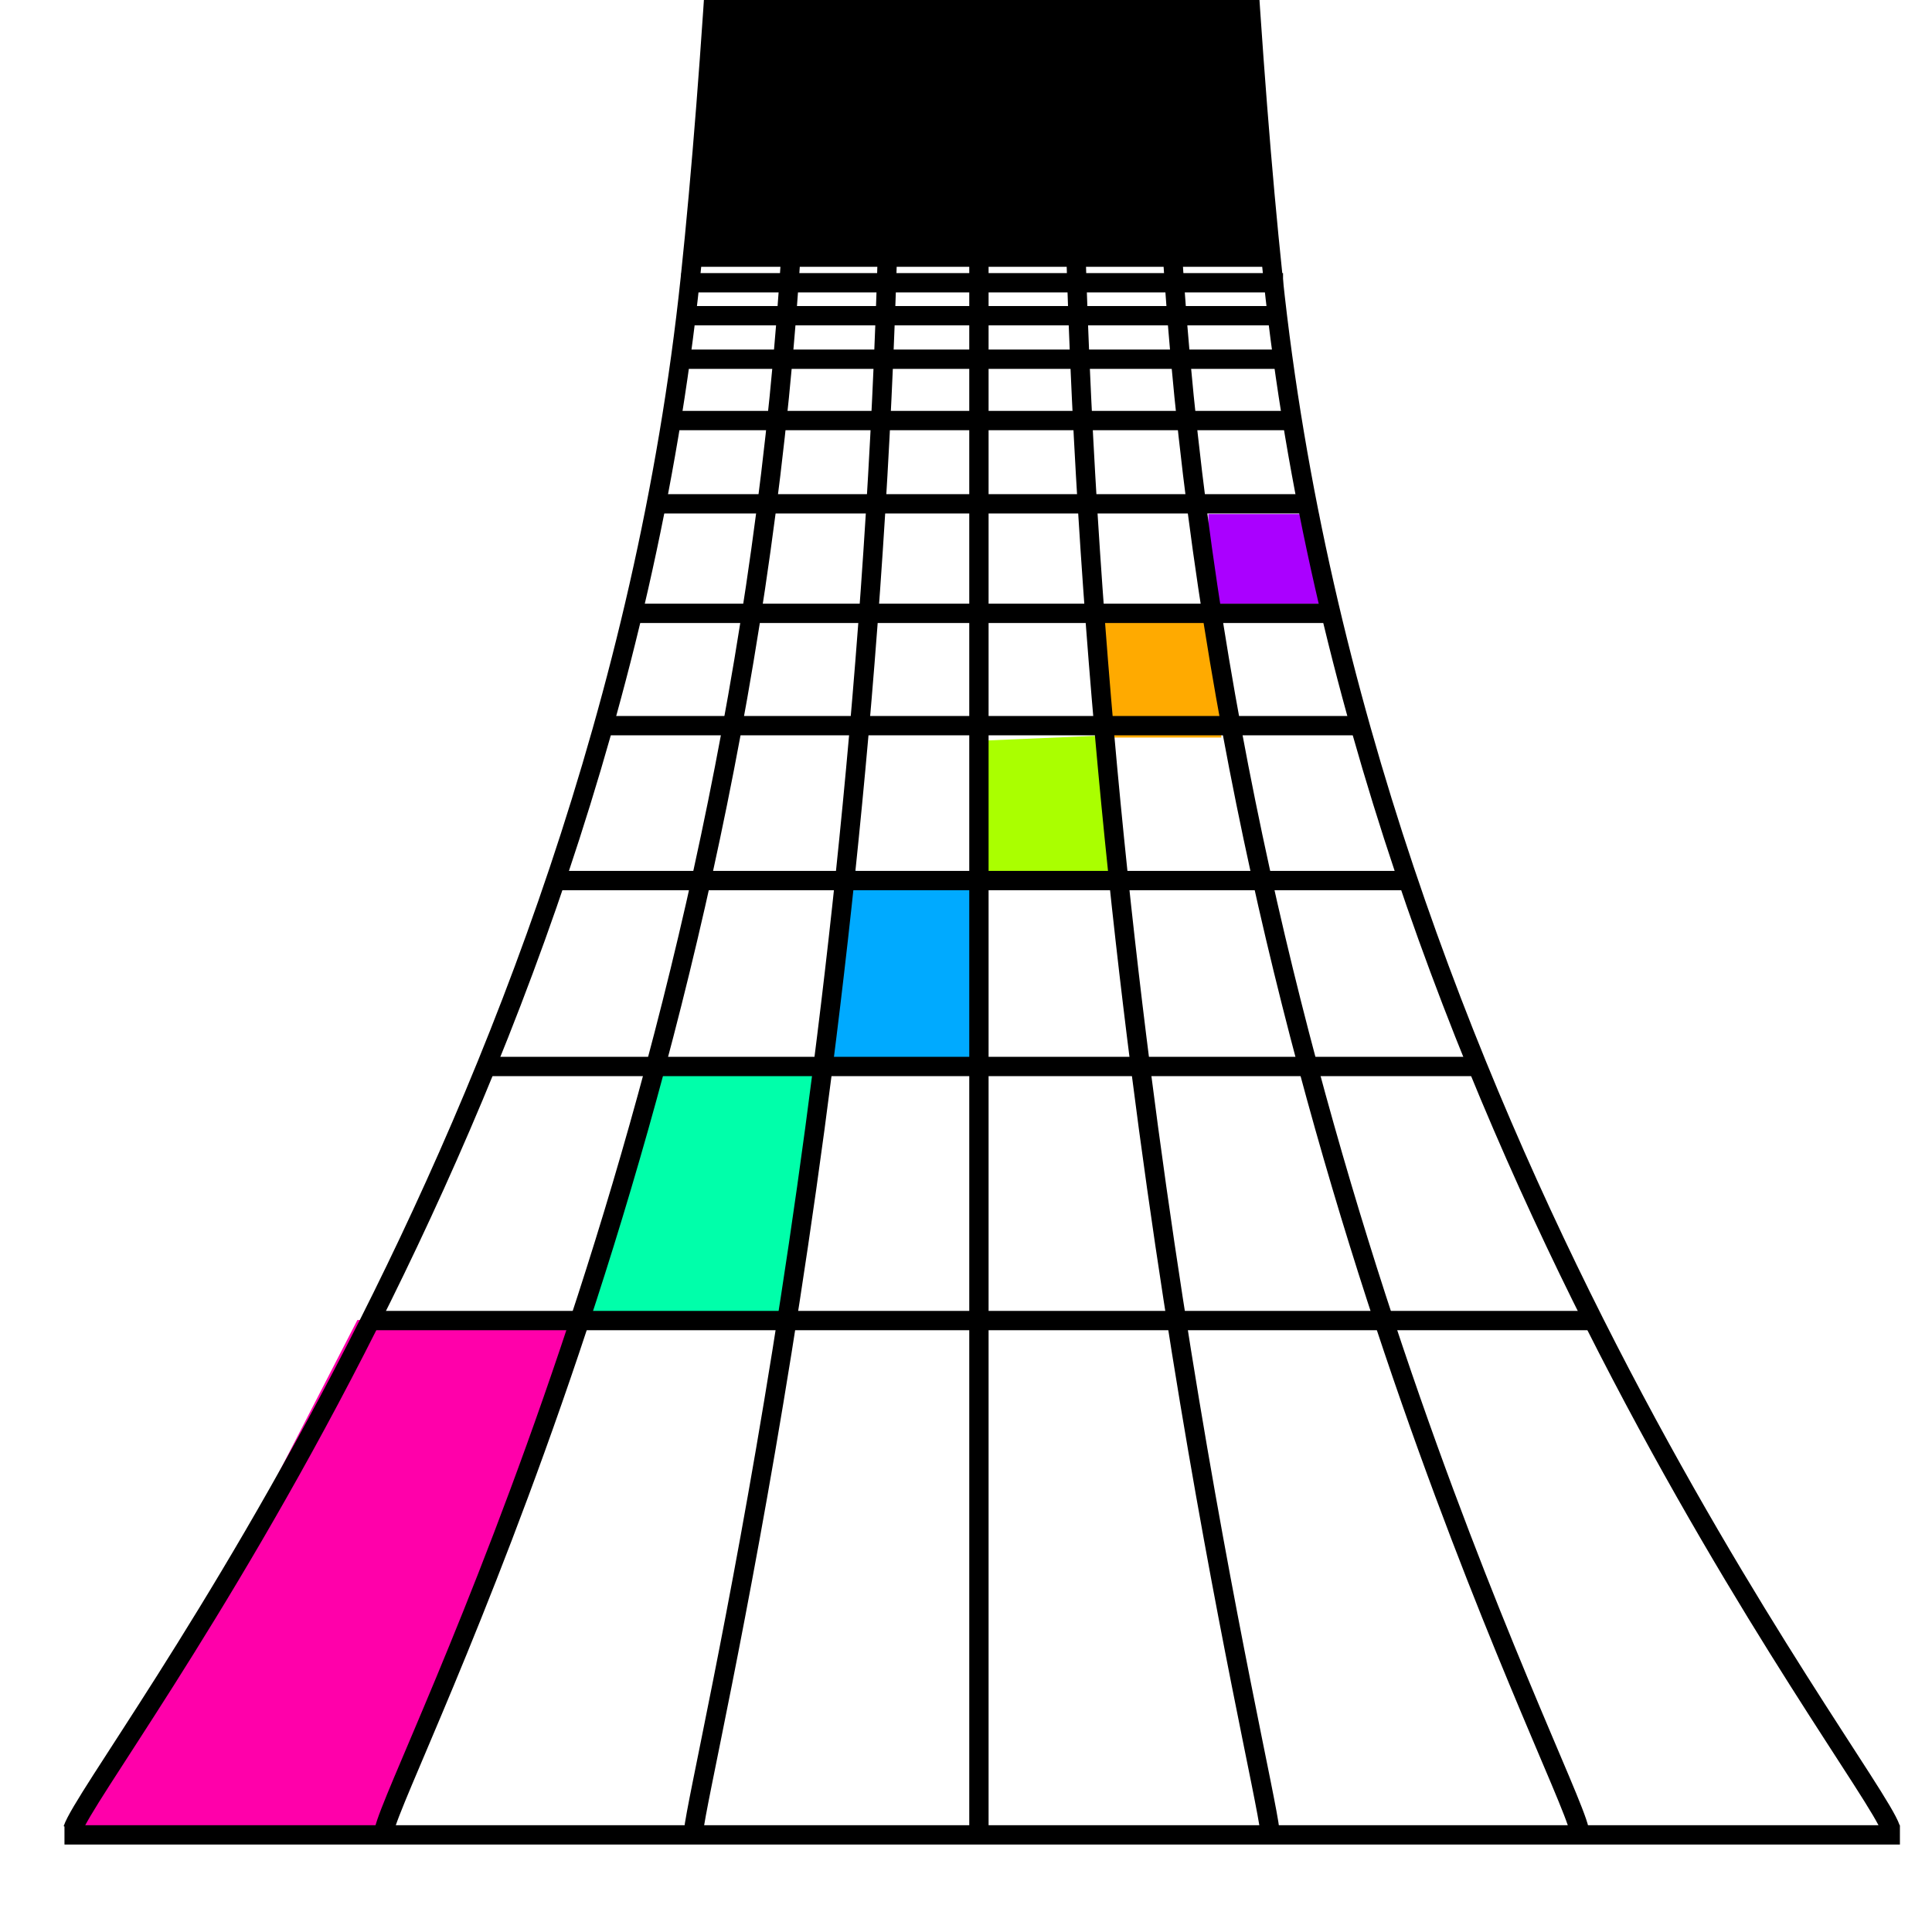
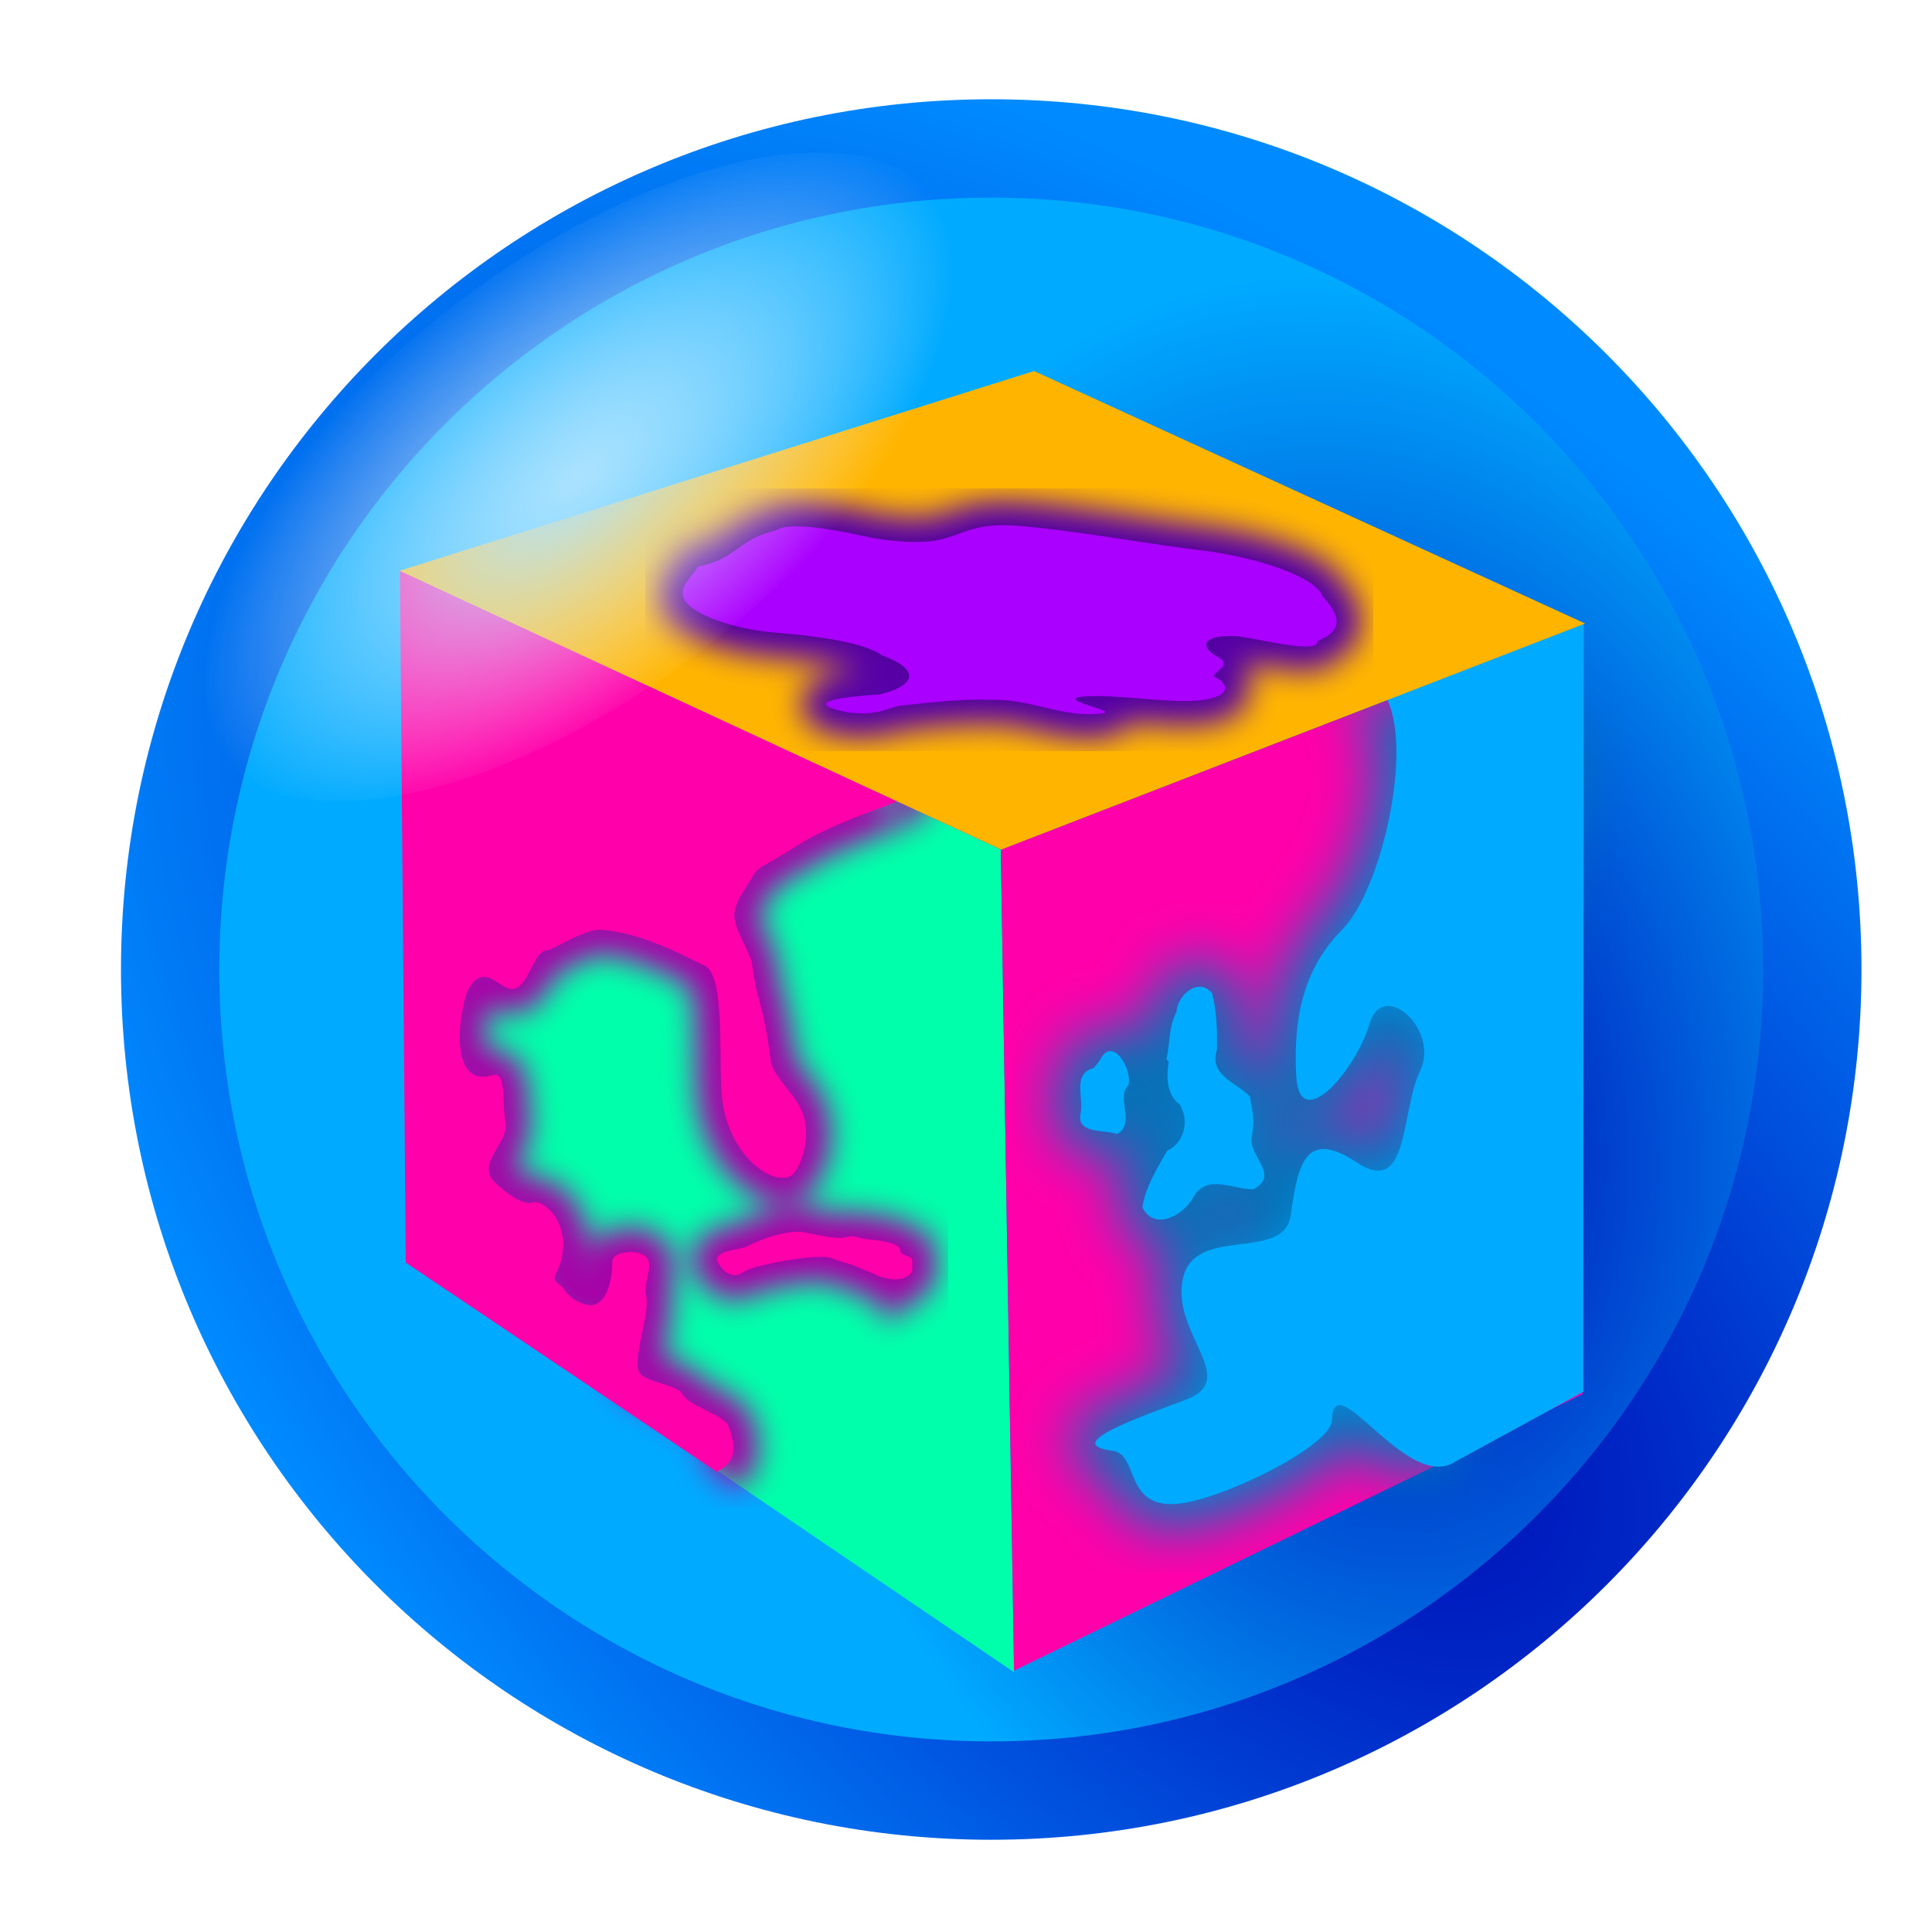
- <svg xmlns="http://www.w3.org/2000/svg" width="100" height="100" viewBox="0 0 100 100" id="svg2" version="1.1">
-   <defs id="defs4" />
-   <g id="layer1" transform="translate(0,-952.3622)">
-     <rect style="color:#000000;clip-rule:nonzero;display:inline;overflow:visible;visibility:visible;opacity:1;isolation:auto;mix-blend-mode:normal;color-interpolation:sRGB;color-interpolation-filters:linearRGB;solid-color:#000000;solid-opacity:1;fill:#aa00ff;fill-opacity:1;fill-rule:evenodd;stroke:none;stroke-width:1;stroke-linecap:round;stroke-linejoin:round;stroke-miterlimit:4;stroke-dasharray:none;stroke-dashoffset:0;stroke-opacity:1;color-rendering:auto;image-rendering:auto;shape-rendering:auto;text-rendering:auto;enable-background:accumulate" id="rect4844" width="5.737" height="4.649" x="62.545" y="978.971" />
-     <rect style="color:#000000;clip-rule:nonzero;display:inline;overflow:visible;visibility:visible;opacity:1;isolation:auto;mix-blend-mode:normal;color-interpolation:sRGB;color-interpolation-filters:linearRGB;solid-color:#000000;solid-opacity:1;fill:#ffaa00;fill-opacity:1;fill-rule:evenodd;stroke:none;stroke-width:1;stroke-linecap:round;stroke-linejoin:round;stroke-miterlimit:4;stroke-dasharray:none;stroke-dashoffset:0;stroke-opacity:1;color-rendering:auto;image-rendering:auto;shape-rendering:auto;text-rendering:auto;enable-background:accumulate" id="rect4828" width="6.25" height="6.691" x="56.964" y="983.847" />
-     <path style="color:#000000;clip-rule:nonzero;display:inline;overflow:visible;visibility:visible;opacity:1;isolation:auto;mix-blend-mode:normal;color-interpolation:sRGB;color-interpolation-filters:linearRGB;solid-color:#000000;solid-opacity:1;fill:#aaff00;fill-opacity:1;fill-rule:evenodd;stroke:none;stroke-width:1;stroke-linecap:round;stroke-linejoin:round;stroke-miterlimit:4;stroke-dasharray:none;stroke-dashoffset:0;stroke-opacity:1;color-rendering:auto;image-rendering:auto;shape-rendering:auto;text-rendering:auto;enable-background:accumulate" d="m 50.625,990.708 0.179,6.974 6.83,0.681 -0.357,-7.938 z" id="path4812" />
-     <path style="color:#000000;clip-rule:nonzero;display:inline;overflow:visible;visibility:visible;opacity:1;isolation:auto;mix-blend-mode:normal;color-interpolation:sRGB;color-interpolation-filters:linearRGB;solid-color:#000000;solid-opacity:1;fill:#00aaff;fill-opacity:1;fill-rule:evenodd;stroke:none;stroke-width:1;stroke-linecap:round;stroke-linejoin:round;stroke-miterlimit:4;stroke-dasharray:none;stroke-dashoffset:0;stroke-opacity:1;color-rendering:auto;image-rendering:auto;shape-rendering:auto;text-rendering:auto;enable-background:accumulate" d="m 43.75,997.399 -1.339,10.546 8.393,-0.454 -0.268,-9.639 z" id="path4796" />
-     <path style="color:#000000;clip-rule:nonzero;display:inline;overflow:visible;visibility:visible;opacity:1;isolation:auto;mix-blend-mode:normal;color-interpolation:sRGB;color-interpolation-filters:linearRGB;solid-color:#000000;solid-opacity:1;fill:#00ffaa;fill-opacity:1;fill-rule:evenodd;stroke:none;stroke-width:1;stroke-linecap:round;stroke-linejoin:round;stroke-miterlimit:4;stroke-dasharray:none;stroke-dashoffset:0;stroke-opacity:1;color-rendering:auto;image-rendering:auto;shape-rendering:auto;text-rendering:auto;enable-background:accumulate" d="m 33.929,1007.378 c 0.179,0.226 8.527,0.454 8.527,0.454 l -1.875,12.474 -10.491,0.454 z" id="path4780" />
-     <path style="color:#000000;clip-rule:nonzero;display:inline;overflow:visible;visibility:visible;opacity:1;isolation:auto;mix-blend-mode:normal;color-interpolation:sRGB;color-interpolation-filters:linearRGB;solid-color:#000000;solid-opacity:1;fill:#ff00aa;fill-opacity:1;fill-rule:evenodd;stroke:none;stroke-width:1;stroke-linecap:round;stroke-linejoin:round;stroke-miterlimit:4;stroke-dasharray:none;stroke-dashoffset:0;stroke-opacity:1;color-rendering:auto;image-rendering:auto;shape-rendering:auto;text-rendering:auto;enable-background:accumulate" d="m 18.498,1020.685 c 0,0 12.248,0 11.869,0.16 -0.379,0.16 -4.735,12.188 -4.735,12.188 l -5.808,14.594 -16.226,-0.641 8.46,-13.792 z" id="path4764" />
-     <path style="fill:none;fill-rule:evenodd;stroke:#000000;stroke-width:1px;stroke-linecap:butt;stroke-linejoin:miter;stroke-opacity:1" d="m 3.768,1047.044 c 1.071,-3.175 27.321,-36.288 31.964,-80.288 4.643,-43.999 3.75,-147.874 3.75,-147.874 v 0" id="path4136" />
-     <path style="fill:none;fill-rule:evenodd;stroke:#000000;stroke-width:1px;stroke-linecap:butt;stroke-linejoin:miter;stroke-opacity:1" d="M 50.669,1046.87 V 818.935" id="path4138" />
-     <path id="path4142" d="m 19.887,1047.097 c 0.703,-3.175 17.92,-36.288 20.966,-80.288 3.045,-43.999 2.46,-147.874 2.46,-147.874 v 0" style="fill:none;fill-rule:evenodd;stroke:#000000;stroke-width:1px;stroke-linecap:butt;stroke-linejoin:miter;stroke-opacity:1" />
-     <path style="fill:none;fill-rule:evenodd;stroke:#000000;stroke-width:1px;stroke-linecap:butt;stroke-linejoin:miter;stroke-opacity:1" d="m 35.893,1047.177 c 0.335,-3.175 8.544,-36.288 9.996,-80.288 1.452,-43.999 1.173,-147.874 1.173,-147.874 v 0" id="path4144" />
-     <path id="path4148" d="m 97.854,1047.004 c -1.071,-3.175 -27.321,-36.288 -31.964,-80.288 -4.643,-43.999 -3.75,-147.874 -3.75,-147.874 v 0" style="fill:none;fill-rule:evenodd;stroke:#000000;stroke-width:1px;stroke-linecap:butt;stroke-linejoin:miter;stroke-opacity:1" />
-     <path style="fill:none;fill-rule:evenodd;stroke:#000000;stroke-width:1px;stroke-linecap:butt;stroke-linejoin:miter;stroke-opacity:1" d="M 81.734,1047.057 C 81.032,1043.882 63.814,1010.769 60.769,966.769 57.724,922.77 58.309,818.895 58.309,818.895 v 0" id="path4150" />
-     <path id="path4152" d="M 65.729,1047.137 C 65.394,1043.962 57.185,1010.849 55.733,966.85 54.281,922.85 54.56,818.975 54.56,818.975 v 0" style="fill:none;fill-rule:evenodd;stroke:#000000;stroke-width:1px;stroke-linecap:butt;stroke-linejoin:miter;stroke-opacity:1" />
-     <path style="fill:none;fill-rule:evenodd;stroke:#000000;stroke-width:1px;stroke-linecap:butt;stroke-linejoin:miter;stroke-opacity:1" d="M 3.337,1047.335 H 98.339" id="path4154" />
-     <path id="path4156" d="M 19.062,1020.714 H 82.429" style="fill:none;fill-rule:evenodd;stroke:#000000;stroke-width:1px;stroke-linecap:butt;stroke-linejoin:miter;stroke-opacity:1" />
-     <path style="fill:none;fill-rule:evenodd;stroke:#000000;stroke-width:1px;stroke-linecap:butt;stroke-linejoin:miter;stroke-opacity:1" d="M 25.055,1007.563 H 76.747" id="path4158" />
-     <path id="path4160" d="M 28.621,997.94 H 73.085" style="fill:none;fill-rule:evenodd;stroke:#000000;stroke-width:1px;stroke-linecap:butt;stroke-linejoin:miter;stroke-opacity:1" />
-     <path style="fill:none;fill-rule:evenodd;stroke:#000000;stroke-width:1px;stroke-linecap:butt;stroke-linejoin:miter;stroke-opacity:1" d="M 30.99,989.922 H 70.321" id="path4162" />
-     <path id="path4164" d="M 32.631,984.109 H 69.044" style="fill:none;fill-rule:evenodd;stroke:#000000;stroke-width:1px;stroke-linecap:butt;stroke-linejoin:miter;stroke-opacity:1" />
-     <path style="fill:none;fill-rule:evenodd;stroke:#000000;stroke-width:1px;stroke-linecap:butt;stroke-linejoin:miter;stroke-opacity:1" d="M 33.824,978.44 H 67.616" id="path4166" />
-     <path id="path4168" d="M 34.722,974.13 H 67.08" style="fill:none;fill-rule:evenodd;stroke:#000000;stroke-width:1px;stroke-linecap:butt;stroke-linejoin:miter;stroke-opacity:1" />
-     <path style="fill:none;fill-rule:evenodd;stroke:#000000;stroke-width:1px;stroke-linecap:butt;stroke-linejoin:miter;stroke-opacity:1" d="M 35.265,970.955 H 66.41" id="path4170" />
-     <path id="path843" d="M 35.265,968.703 H 66.41" style="fill:none;fill-rule:evenodd;stroke:#000000;stroke-width:1px;stroke-linecap:butt;stroke-linejoin:miter;stroke-opacity:1" />
-     <path style="fill:none;fill-rule:evenodd;stroke:#000000;stroke-width:1px;stroke-linecap:butt;stroke-linejoin:miter;stroke-opacity:1" d="M 35.265,966.998 H 66.41" id="path845" />
-     <path id="path847" d="M 35.644,965.672 H 66.032" style="fill:none;fill-rule:evenodd;stroke:#000000;stroke-width:1px;stroke-linecap:butt;stroke-linejoin:miter;stroke-opacity:1" />
-     <path style="fill:#000000;stroke:none;stroke-width:1px;stroke-linecap:butt;stroke-linejoin:miter;stroke-opacity:1" d="M 37.376,946.549 35.644,965.672 H 66.032 L 64.587,949.074 Z" id="path851" />
+ <svg xmlns="http://www.w3.org/2000/svg" xmlns:xlink="http://www.w3.org/1999/xlink" width="39.286" height="39.286" viewBox="0 0 39.286 39.286" id="svg2" version="1.1">
+   <defs id="defs4">
+     <linearGradient id="linearGradient4158">
+       <stop id="stop4160" offset="0" style="stop-color:#0000af;stop-opacity:1" />
+       <stop id="stop4162" offset="1" style="stop-color:#00aaff;stop-opacity:1" />
+     </linearGradient>
+     <linearGradient id="linearGradient4845">
+       <stop style="stop-color:#aae2ff;stop-opacity:1" offset="0" id="stop4847" />
+       <stop style="stop-color:#ffffff;stop-opacity:0;" offset="1" id="stop4849" />
+     </linearGradient>
+     <linearGradient id="linearGradient4177">
+       <stop style="stop-color:#0000af;stop-opacity:1" offset="0" id="stop4179" />
+       <stop style="stop-color:#008aff;stop-opacity:1" offset="1" id="stop4181" />
+     </linearGradient>
+     <radialGradient xlink:href="#linearGradient4158" id="radialGradient4183" cx="44.859" cy="991.892" fx="44.859" fy="991.892" r="18.196" gradientUnits="userSpaceOnUse" gradientTransform="matrix(0.6816804,-0.1109987,0.1538853,0.9450611,-136.7145,55.68778)" />
+     <radialGradient xlink:href="#linearGradient4845" id="radialGradient4851" cx="36.54" cy="976.849" fx="36.54" fy="976.849" r="9.219" gradientTransform="matrix(0.9993391,-0.03635082,0.01757341,0.4831196,-626.7137,318.6582)" gradientUnits="userSpaceOnUse" />
+     <radialGradient xlink:href="#linearGradient4177" id="radialGradient4861" cx="44.628" cy="991.946" fx="44.628" fy="991.946" r="17.696" gradientUnits="userSpaceOnUse" gradientTransform="matrix(0.7060203,-0.7081916,1.316852,1.312814,-1293.127,-278.6903)" />
+     <filter style="color-interpolation-filters:sRGB" id="filter4861" x="-0.056" width="1.111" y="-0.193" height="1.385">
+       <feGaussianBlur stdDeviation="0.309" id="feGaussianBlur4863" />
+     </filter>
+     <filter style="color-interpolation-filters:sRGB" id="filter5476" x="-0.078" width="1.156" y="-0.052" height="1.104">
+       <feGaussianBlur stdDeviation="0.298" id="feGaussianBlur5478" />
+     </filter>
+     <filter style="color-interpolation-filters:sRGB" id="filter5560" x="-0.141" width="1.281" y="-0.086" height="1.172">
+       <feGaussianBlur stdDeviation="0.57" id="feGaussianBlur5562" />
+     </filter>
+   </defs>
+   <g id="layer1" transform="translate(-18.5789,-965.1786)">
+     <circle style="color:#000000;clip-rule:nonzero;display:inline;overflow:visible;visibility:visible;opacity:1;isolation:auto;mix-blend-mode:normal;color-interpolation:auto;color-interpolation-filters:linearRGB;solid-color:#000000;solid-opacity:1;fill:url(#radialGradient4183);fill-opacity:1;fill-rule:nonzero;stroke:none;stroke-width:2;stroke-linecap:square;stroke-linejoin:miter;stroke-miterlimit:4;stroke-dasharray:none;stroke-dashoffset:0;stroke-opacity:1;color-rendering:auto;image-rendering:auto;shape-rendering:auto;text-rendering:optimizeLegibility;enable-background:accumulate" id="path4175" cx="38.735" cy="984.893" r="16.696" />
+     <path style="fill:#00ffaa;fill-opacity:1;fill-rule:evenodd;stroke:none;stroke-width:1px;stroke-linecap:butt;stroke-linejoin:miter;stroke-opacity:1" d="m 38.929,982.454 0.269,16.727 -12.271,-8.333 -0.21,-14.057 z" id="path4165" />
+     <path id="path5349" style="color:#000000;clip-rule:nonzero;display:inline;overflow:visible;visibility:visible;opacity:1;isolation:auto;mix-blend-mode:normal;color-interpolation:sRGB;color-interpolation-filters:linearRGB;solid-color:#000000;solid-opacity:1;fill:none;fill-opacity:1;fill-rule:evenodd;stroke:#a800a8;stroke-width:1px;stroke-linecap:butt;stroke-linejoin:miter;stroke-miterlimit:4;stroke-dasharray:none;stroke-dashoffset:0;stroke-opacity:1;color-rendering:auto;image-rendering:auto;shape-rendering:auto;text-rendering:auto;enable-background:accumulate;filter:url(#filter5476)" d="m 37.025,991.131 c -0.15,0.107 -0.455,0.059 -0.628,-0.027 -0.173,-0.086 -0.247,-0.097 -0.386,-0.164 -0.14,-0.067 -0.229,-0.063 -0.515,-0.177 -0.285,-0.114 -1.646,0.154 -1.795,0.277 -0.149,0.122 -0.368,0.086 -0.517,-0.177 -0.149,-0.263 0.446,-0.26 0.591,-0.343 0.145,-0.082 0.791,-0.358 1.173,-0.28 0.382,0.078 0.659,0.143 0.838,0.094 0.179,-0.05 0.209,0.026 0.47,0.049 0.261,0.022 0.614,0.072 0.627,0.22 0.013,0.147 0.267,0.077 0.25,0.239 -0.017,0.161 0.042,0.184 -0.108,0.291 z m -3.868,3.979 c 0.084,-0.082 0.545,-0.188 0.226,-0.949 -0.083,-0.199 -0.816,-0.403 -0.929,-0.635 -0.095,-0.195 -0.79,-0.242 -0.884,-0.452 -0.129,-0.287 0.236,-1.236 0.145,-1.542 -0.061,-0.205 0.112,-0.541 0.048,-0.723 -0.088,-0.25 -0.719,-0.208 -0.734,0.012 0,0 0.018,0.712 -0.329,0.876 -0.181,0.086 -0.539,-0.1 -0.644,-0.293 -0.051,-0.095 -0.249,-0.171 -0.194,-0.278 0.493,-0.96 -0.225,-1.577 -0.45,-1.496 -0.238,0.086 -0.733,-0.348 -0.822,-0.468 -0.284,-0.383 0.362,-0.784 0.268,-1.173 -0.08,-0.332 0.033,-1.037 -0.259,-0.949 -0.984,0.296 -0.637,-1.515 -0.489,-1.761 0.356,-0.59 0.671,0.127 0.959,-0.005 0.287,-0.131 0.372,-0.774 0.637,-0.771 0.095,10e-4 0.759,-0.442 1.104,-0.418 0.883,0.06 1.867,0.635 2.084,0.723 0.453,0.175 0.28,1.992 0.369,2.72 0.155,1.267 1.177,1.854 1.461,1.502 0.152,-0.189 0.346,-0.707 0.187,-1.184 -0.138,-0.413 -0.621,-0.775 -0.663,-1.106 -0.145,-1.182 -0.277,-1.13 -0.384,-2.014 -0.322,-0.778 -0.527,-0.874 -0.146,-1.461 0.381,-0.586 0.069,-0.258 1.054,-0.883 1.055,-0.669 2.76,-1.039 2.028,-1.013" />
+     <path style="fill:#ff00aa;fill-opacity:1;fill-rule:evenodd;stroke:none;stroke-width:1px;stroke-linecap:butt;stroke-linejoin:miter;stroke-opacity:1" d="m 38.93,982.454 11.688,-4.52 0.143,15.591 -11.562,5.625 z" id="path4163" />
+     <path d="m 40.825,986.895 c -0.438,0.104 -0.217,0.586 -0.268,0.905 -0.113,0.446 0.477,0.344 0.739,0.438 0.381,-0.204 -0.033,-0.743 0.228,-0.993 0.091,-0.281 -0.309,-1.035 -0.576,-0.515 -0.036,0.058 -0.085,0.107 -0.124,0.164 z m 1.473,-0.178 c 0.072,-0.321 0.045,-0.664 0.204,-0.963 0.019,-0.342 0.448,-0.717 0.724,-0.378 0.096,0.364 0.106,0.763 0.099,1.148 -0.172,0.527 0.411,0.668 0.671,0.954 0.046,0.308 0.101,0.423 0.043,0.777 -0.118,0.42 0.587,0.796 0.035,1.105 -0.406,0.018 -0.934,-0.322 -1.217,0.144 -0.187,0.369 -0.794,0.729 -1.049,0.227 0.056,-0.405 0.305,-0.802 0.504,-1.152 0.357,-0.175 0.456,-0.608 0.258,-0.938 -0.28,-0.214 -0.273,-0.573 -0.226,-0.878 l -0.047,-0.046 -4.6e-5,0 z m 4.624,-6.844 c 0.523,1.104 -0.278,3.434 -1.046,4.205 -0.767,0.771 -1.003,1.744 -0.94,2.972 0.064,1.228 1.218,-0.113 1.49,-1.049 0.273,-0.936 1.432,0.116 1.031,0.949 -0.401,0.833 -0.215,2.58 -1.289,1.866 -1.074,-0.715 -1.202,0.095 -1.342,1.071 -0.14,0.976 -1.964,0.182 -2.195,1.301 -0.231,1.12 1.175,2.037 0.06,2.454 -1.115,0.417 -2.497,0.908 -1.493,1.036 0.547,0.07 0.235,1.143 1.28,1.083 0.875,-0.051 3.173,-1.169 3.186,-1.705 0.028,-1.176 1.068,1.116 2.053,0.492 l 0.692,-3.658 1.865,-10.527 z" style="color:#000000;clip-rule:nonzero;display:inline;overflow:visible;visibility:visible;opacity:1;isolation:auto;mix-blend-mode:normal;color-interpolation:sRGB;color-interpolation-filters:linearRGB;solid-color:#000000;solid-opacity:1;fill:#00aaff;fill-opacity:1;fill-rule:evenodd;stroke:#0074b8;stroke-width:1px;stroke-linecap:butt;stroke-linejoin:miter;stroke-miterlimit:4;stroke-dasharray:none;stroke-dashoffset:0;stroke-opacity:1;color-rendering:auto;image-rendering:auto;shape-rendering:auto;text-rendering:auto;enable-background:accumulate;filter:url(#filter5560)" id="path4865" />
+     <path id="path4207" style="color:#000000;clip-rule:nonzero;display:inline;overflow:visible;visibility:visible;opacity:1;isolation:auto;mix-blend-mode:normal;color-interpolation:sRGB;color-interpolation-filters:linearRGB;solid-color:#000000;solid-opacity:1;fill:#00aaff;fill-opacity:1;fill-rule:evenodd;stroke:none;stroke-width:1px;stroke-linecap:butt;stroke-linejoin:miter;stroke-miterlimit:4;stroke-dasharray:none;stroke-dashoffset:0;stroke-opacity:1;color-rendering:auto;image-rendering:auto;shape-rendering:auto;text-rendering:auto;enable-background:accumulate" d="m 40.825,986.895 c -0.438,0.104 -0.217,0.586 -0.268,0.905 -0.113,0.446 0.477,0.344 0.739,0.438 0.381,-0.204 -0.033,-0.743 0.228,-0.993 0.091,-0.281 -0.309,-1.035 -0.576,-0.515 -0.036,0.058 -0.085,0.107 -0.124,0.164 z m 1.473,-0.178 c 0.072,-0.321 0.045,-0.664 0.204,-0.963 0.019,-0.342 0.448,-0.717 0.724,-0.378 0.096,0.364 0.106,0.763 0.099,1.148 -0.172,0.527 0.411,0.668 0.671,0.954 0.046,0.308 0.101,0.423 0.043,0.777 -0.118,0.42 0.587,0.796 0.035,1.105 -0.406,0.018 -0.934,-0.322 -1.217,0.144 -0.187,0.369 -0.794,0.729 -1.049,0.227 0.056,-0.405 0.305,-0.802 0.504,-1.152 0.357,-0.175 0.456,-0.608 0.258,-0.938 -0.28,-0.214 -0.273,-0.573 -0.226,-0.878 l -0.047,-0.046 -4.6e-5,0 z m 4.49,-7.313 c 0.523,1.104 -0.145,3.903 -0.912,4.674 -0.767,0.771 -1.003,1.744 -0.94,2.972 0.064,1.228 1.218,-0.113 1.49,-1.049 0.273,-0.936 1.432,0.116 1.031,0.949 -0.401,0.833 -0.215,2.58 -1.289,1.866 -1.074,-0.715 -1.202,0.095 -1.342,1.071 -0.14,0.976 -1.964,0.182 -2.195,1.301 -0.231,1.12 1.175,2.037 0.06,2.454 -1.115,0.417 -2.497,0.908 -1.493,1.036 0.547,0.07 0.235,1.143 1.28,1.083 0.875,-0.051 3.173,-1.169 3.186,-1.705 0.028,-1.176 1.515,1.473 2.499,0.849 l 2.612,-1.426 0.007,-15.634 z" />
+     <path style="color:#000000;clip-rule:nonzero;display:inline;overflow:visible;visibility:visible;opacity:1;isolation:auto;mix-blend-mode:normal;color-interpolation:sRGB;color-interpolation-filters:linearRGB;solid-color:#000000;solid-opacity:1;fill:#ff00aa;fill-opacity:1;fill-rule:evenodd;stroke:none;stroke-width:1px;stroke-linecap:butt;stroke-linejoin:miter;stroke-miterlimit:4;stroke-dasharray:none;stroke-dashoffset:0;stroke-opacity:1;color-rendering:auto;image-rendering:auto;shape-rendering:auto;text-rendering:auto;enable-background:accumulate" d="m 26.83,990.853 6.328,4.257 c 0.084,-0.082 0.545,-0.188 0.226,-0.949 -0.083,-0.199 -0.816,-0.403 -0.929,-0.635 -0.095,-0.195 -0.79,-0.242 -0.884,-0.452 -0.129,-0.287 0.236,-1.236 0.145,-1.542 -0.061,-0.205 0.112,-0.541 0.048,-0.723 -0.088,-0.25 -0.719,-0.208 -0.734,0.012 0,0 0.018,0.712 -0.329,0.876 -0.181,0.086 -0.539,-0.1 -0.644,-0.293 -0.051,-0.095 -0.249,-0.171 -0.194,-0.278 0.493,-0.96 -0.225,-1.577 -0.45,-1.496 -0.238,0.086 -0.733,-0.348 -0.822,-0.468 -0.284,-0.383 0.362,-0.784 0.268,-1.173 -0.08,-0.332 0.033,-1.037 -0.259,-0.949 -0.984,0.296 -0.637,-1.515 -0.489,-1.761 0.356,-0.59 0.671,0.127 0.959,-0.005 0.287,-0.131 0.372,-0.774 0.637,-0.771 0.095,0.001 0.759,-0.442 1.104,-0.418 0.883,0.06 1.867,0.635 2.084,0.723 0.453,0.175 0.28,1.992 0.369,2.72 0.155,1.267 1.177,1.854 1.461,1.502 0.152,-0.189 0.346,-0.707 0.187,-1.184 -0.138,-0.413 -0.621,-0.775 -0.663,-1.106 -0.145,-1.182 -0.277,-1.13 -0.384,-2.014 -0.322,-0.778 -0.527,-0.874 -0.146,-1.461 0.381,-0.586 0.069,-0.258 1.054,-0.883 1.055,-0.669 2.76,-1.039 2.028,-1.013 l -10.09,-4.596 z" id="path4365" />
+     <circle r="16.696" cy="984.893" cx="38.735" id="circle4169" style="color:#000000;clip-rule:nonzero;display:inline;overflow:visible;visibility:visible;opacity:1;isolation:auto;mix-blend-mode:normal;color-interpolation:auto;color-interpolation-filters:linearRGB;solid-color:#000000;solid-opacity:1;fill:none;fill-opacity:1;fill-rule:nonzero;stroke:url(#radialGradient4861);stroke-width:2;stroke-linecap:square;stroke-linejoin:miter;stroke-miterlimit:4;stroke-dasharray:none;stroke-dashoffset:0;stroke-opacity:1;color-rendering:auto;image-rendering:auto;shape-rendering:auto;text-rendering:optimizeLegibility;enable-background:accumulate" />
+     <path style="color:#000000;clip-rule:nonzero;display:inline;overflow:visible;visibility:visible;opacity:1;isolation:auto;mix-blend-mode:normal;color-interpolation:sRGB;color-interpolation-filters:linearRGB;solid-color:#000000;solid-opacity:1;fill:#ff00aa;fill-opacity:1;fill-rule:evenodd;stroke:none;stroke-width:1px;stroke-linecap:butt;stroke-linejoin:miter;stroke-miterlimit:4;stroke-dasharray:none;stroke-dashoffset:0;stroke-opacity:1;color-rendering:auto;image-rendering:auto;shape-rendering:auto;text-rendering:auto;enable-background:accumulate" d="m 37.025,991.131 c -0.15,0.107 -0.455,0.059 -0.628,-0.027 -0.173,-0.086 -0.247,-0.097 -0.386,-0.164 -0.14,-0.067 -0.229,-0.063 -0.515,-0.177 -0.285,-0.114 -1.646,0.154 -1.795,0.277 -0.149,0.122 -0.368,0.086 -0.517,-0.177 -0.149,-0.263 0.446,-0.26 0.591,-0.343 0.145,-0.082 0.791,-0.358 1.173,-0.28 0.382,0.078 0.659,0.143 0.838,0.094 0.179,-0.05 0.209,0.026 0.47,0.049 0.261,0.022 0.614,0.072 0.627,0.22 0.013,0.147 0.267,0.077 0.25,0.239 -0.017,0.161 0.042,0.184 -0.108,0.291 z" id="path4173" />
+     <path style="fill:#ffb500;fill-rule:evenodd;stroke:none;stroke-width:1px;stroke-linecap:butt;stroke-linejoin:miter;stroke-opacity:1;fill-opacity:1" d="m 39.606,972.723 11.205,5.134 -11.875,4.598 -12.232,-5.67 z" id="path4167" />
+     <path id="path4499" d="m 35.838,979.668 c -1.139,-0.226 0.112,-0.338 0.63,-0.369 0.669,-0.151 0.894,-0.484 0.046,-0.795 -0.334,-0.25 -1.273,-0.386 -2.056,-0.452 -0.841,-0.058 -1.485,-0.285 -1.796,-0.506 -0.446,-0.325 -0.047,-0.58 0.108,-0.843 0.83,-0.176 0.795,-0.555 1.591,-0.739 0.221,-0.185 1.169,-0.021 1.739,0.107 0.584,0.134 1.319,0.174 1.657,0.064 0.435,-0.108 0.662,-0.33 1.521,-0.265 1.316,0.112 2.598,0.371 3.909,0.523 1.246,0.187 2.193,0.587 2.287,0.917 0.315,0.33 0.475,0.68 -0.103,0.897 0.03,0.274 -1.038,-0.005 -1.607,-0.09 -0.778,-0.045 -0.77,0.219 -0.455,0.404 0.372,0.181 -0.051,0.303 -0.053,0.408 0.518,0.263 0.162,0.552 -0.818,0.499 -0.643,-0.024 -1.446,-0.147 -1.947,-0.071 -0.277,0.125 1.167,0.327 0.271,0.344 -0.705,0.009 -1.261,-0.304 -2.012,-0.293 -0.734,-0.019 -1.303,0.064 -1.887,0.123 -0.291,0.065 -0.447,0.198 -1.023,0.136 z" style="color:#000000;clip-rule:nonzero;display:inline;overflow:visible;visibility:visible;opacity:1;isolation:auto;mix-blend-mode:normal;color-interpolation:sRGB;color-interpolation-filters:linearRGB;solid-color:#000000;solid-opacity:1;fill:#000000;fill-opacity:1;fill-rule:evenodd;stroke:#5700a8;stroke-width:1px;stroke-linecap:butt;stroke-linejoin:miter;stroke-miterlimit:4;stroke-dasharray:none;stroke-dashoffset:0;stroke-opacity:1;color-rendering:auto;image-rendering:auto;shape-rendering:auto;text-rendering:auto;enable-background:accumulate;filter:url(#filter4861)" />
+     <path style="color:#000000;clip-rule:nonzero;display:inline;overflow:visible;visibility:visible;opacity:1;isolation:auto;mix-blend-mode:normal;color-interpolation:sRGB;color-interpolation-filters:linearRGB;solid-color:#000000;solid-opacity:1;fill:#aa00ff;fill-opacity:1;fill-rule:evenodd;stroke:none;stroke-width:1px;stroke-linecap:butt;stroke-linejoin:miter;stroke-miterlimit:4;stroke-dasharray:none;stroke-dashoffset:0;stroke-opacity:1;color-rendering:auto;image-rendering:auto;shape-rendering:auto;text-rendering:auto;enable-background:accumulate" d="m 35.838,979.668 c -1.139,-0.226 0.112,-0.338 0.63,-0.369 0.669,-0.151 0.894,-0.484 0.046,-0.795 -0.334,-0.25 -1.273,-0.386 -2.056,-0.452 -0.841,-0.058 -1.485,-0.285 -1.796,-0.506 -0.446,-0.325 -0.047,-0.58 0.108,-0.843 0.83,-0.176 0.795,-0.555 1.591,-0.739 0.221,-0.185 1.169,-0.021 1.739,0.107 0.584,0.134 1.319,0.174 1.657,0.064 0.435,-0.108 0.662,-0.33 1.521,-0.265 1.316,0.112 2.598,0.371 3.909,0.523 1.246,0.187 2.193,0.587 2.287,0.917 0.315,0.33 0.475,0.68 -0.103,0.897 0.03,0.274 -1.038,-0.005 -1.607,-0.09 -0.778,-0.045 -0.77,0.219 -0.455,0.404 0.372,0.181 -0.051,0.303 -0.053,0.408 0.518,0.263 0.162,0.552 -0.818,0.499 -0.643,-0.024 -1.446,-0.147 -1.947,-0.071 -0.277,0.125 1.167,0.327 0.271,0.344 -0.705,0.009 -1.261,-0.304 -2.012,-0.293 -0.734,-0.019 -1.303,0.064 -1.887,0.123 -0.291,0.065 -0.447,0.198 -1.023,0.136 z" id="path4471" />
+     <ellipse style="color:#000000;clip-rule:nonzero;display:inline;overflow:visible;visibility:visible;opacity:1;isolation:auto;mix-blend-mode:normal;color-interpolation:sRGB;color-interpolation-filters:linearRGB;solid-color:#000000;solid-opacity:1;fill:url(#radialGradient4851);fill-opacity:1;fill-rule:evenodd;stroke:none;stroke-width:2;stroke-linecap:butt;stroke-linejoin:miter;stroke-miterlimit:4;stroke-dasharray:none;stroke-dashoffset:0;stroke-opacity:0.582;filter:url(#filter4335);color-rendering:auto;image-rendering:auto;shape-rendering:auto;text-rendering:auto;enable-background:accumulate" id="path4843" cx="-573.031" cy="789.265" rx="9.219" ry="4.316" transform="matrix(0.7905406,-0.6124097,0.6124097,0.7905406,0,0)" />
  </g>
</svg>
